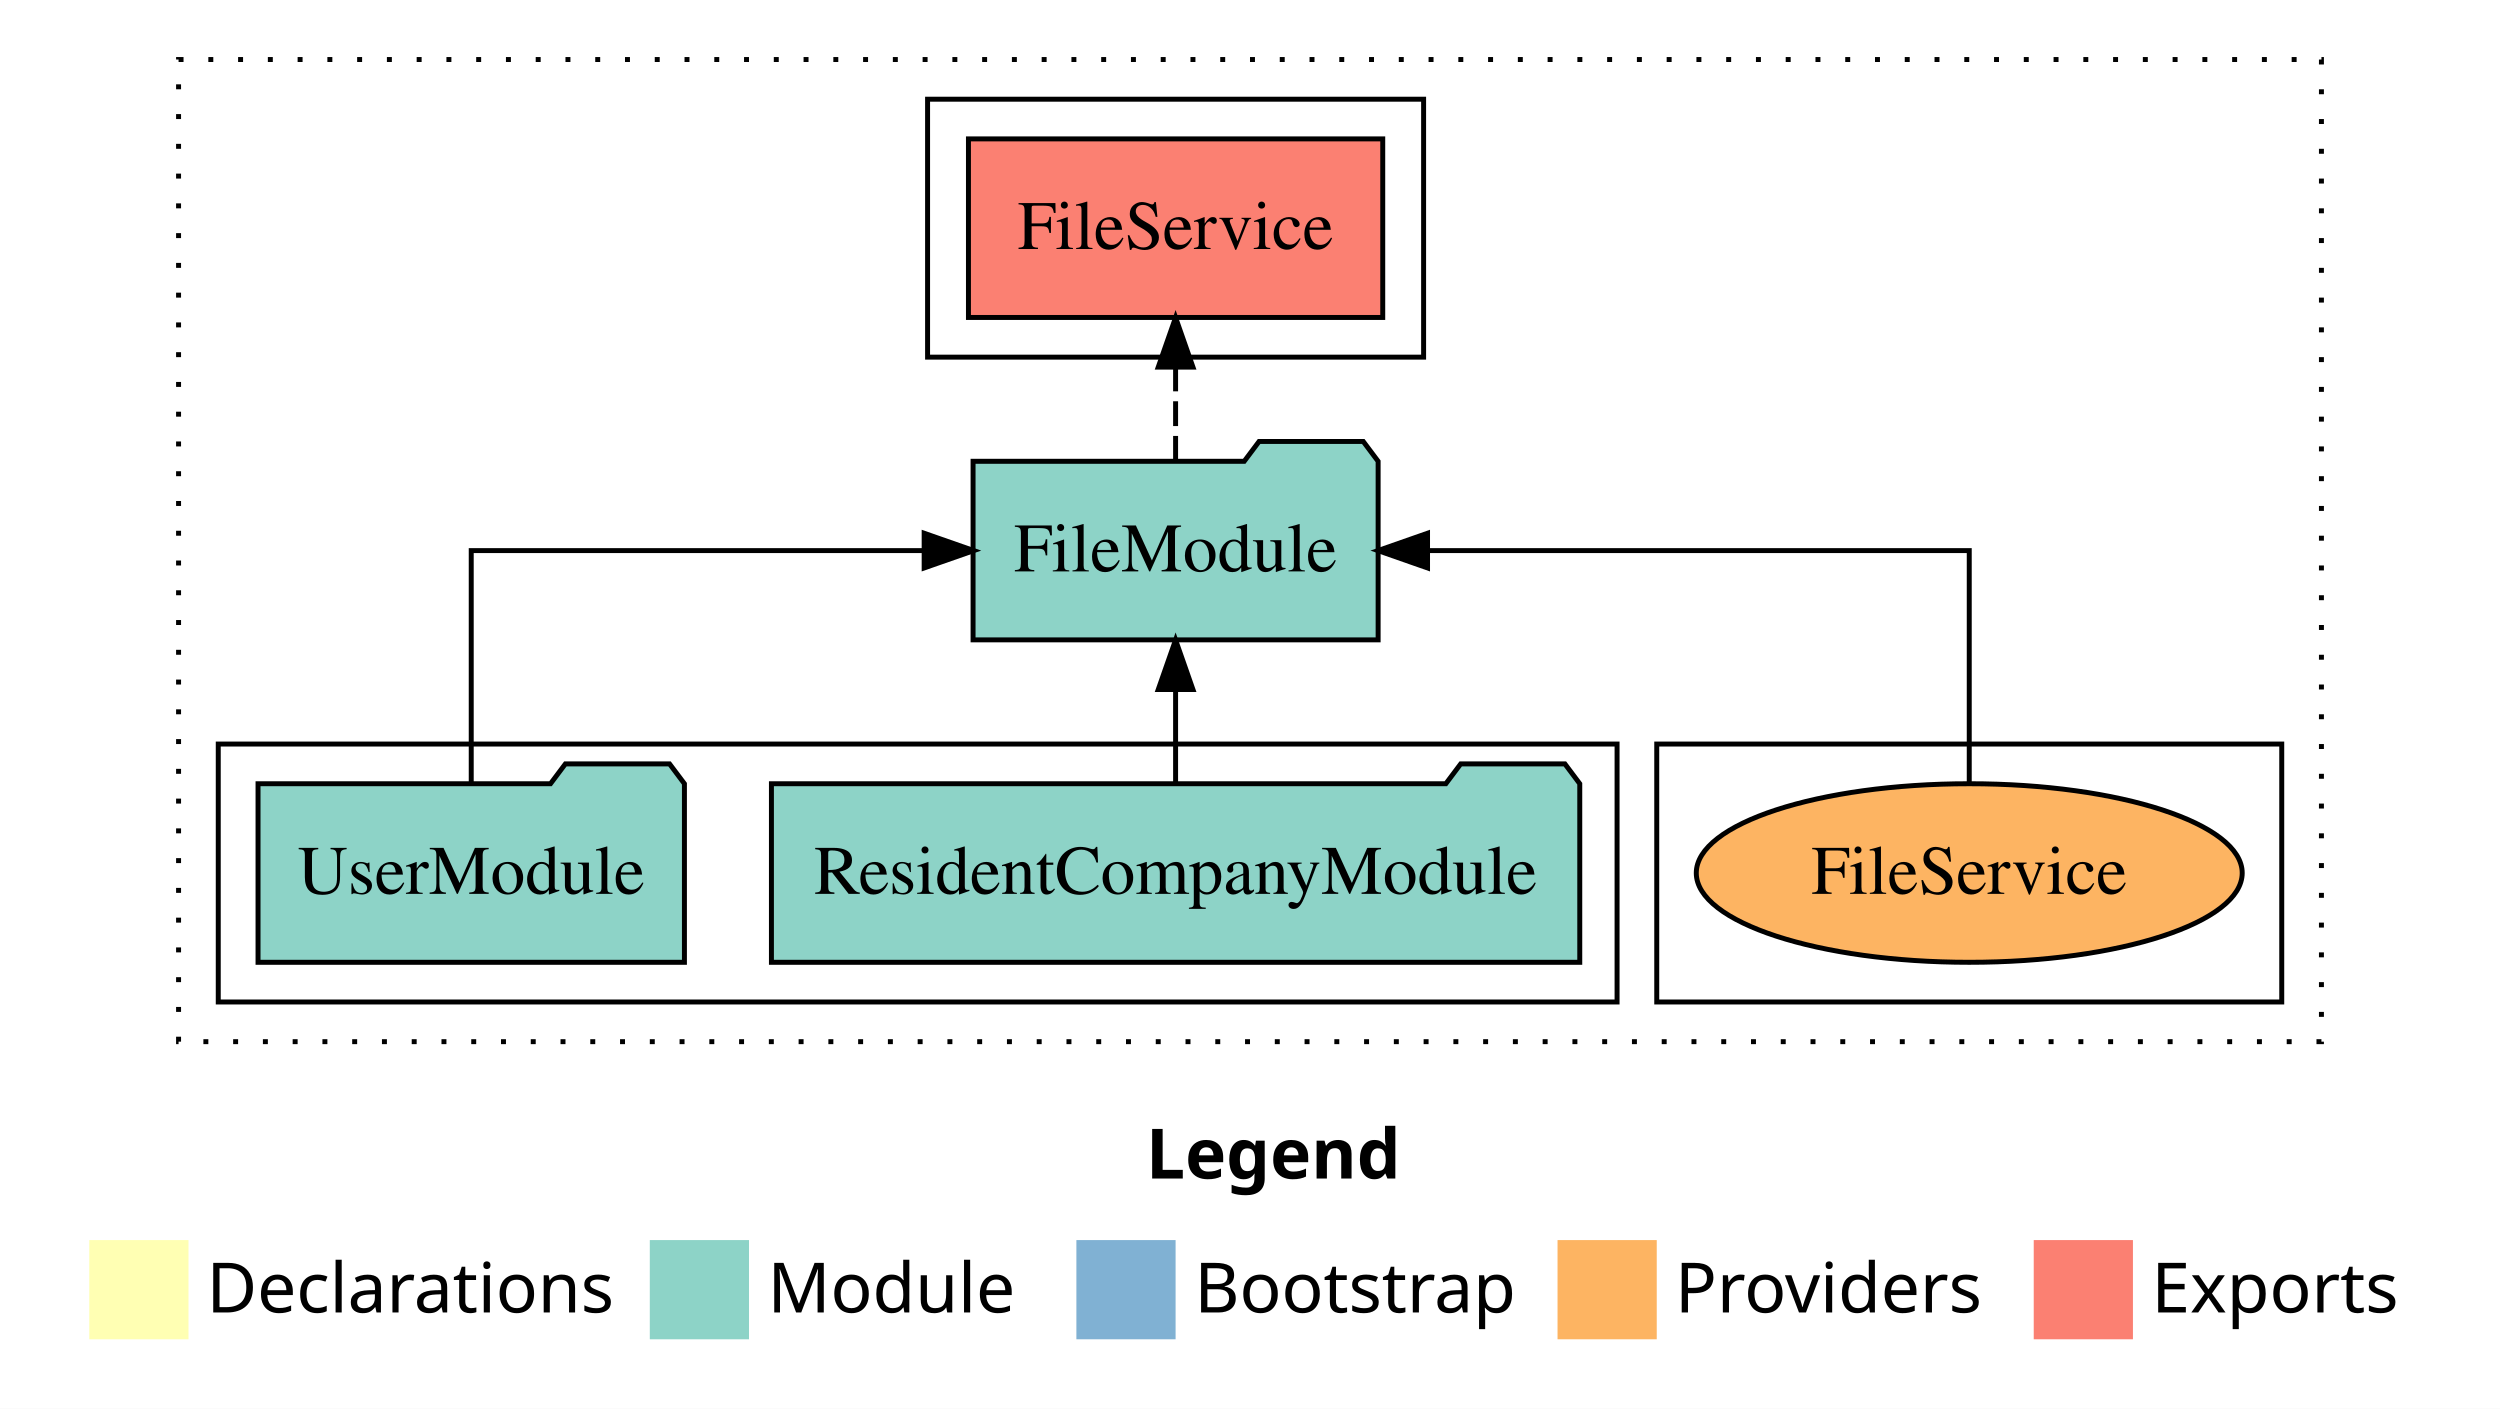
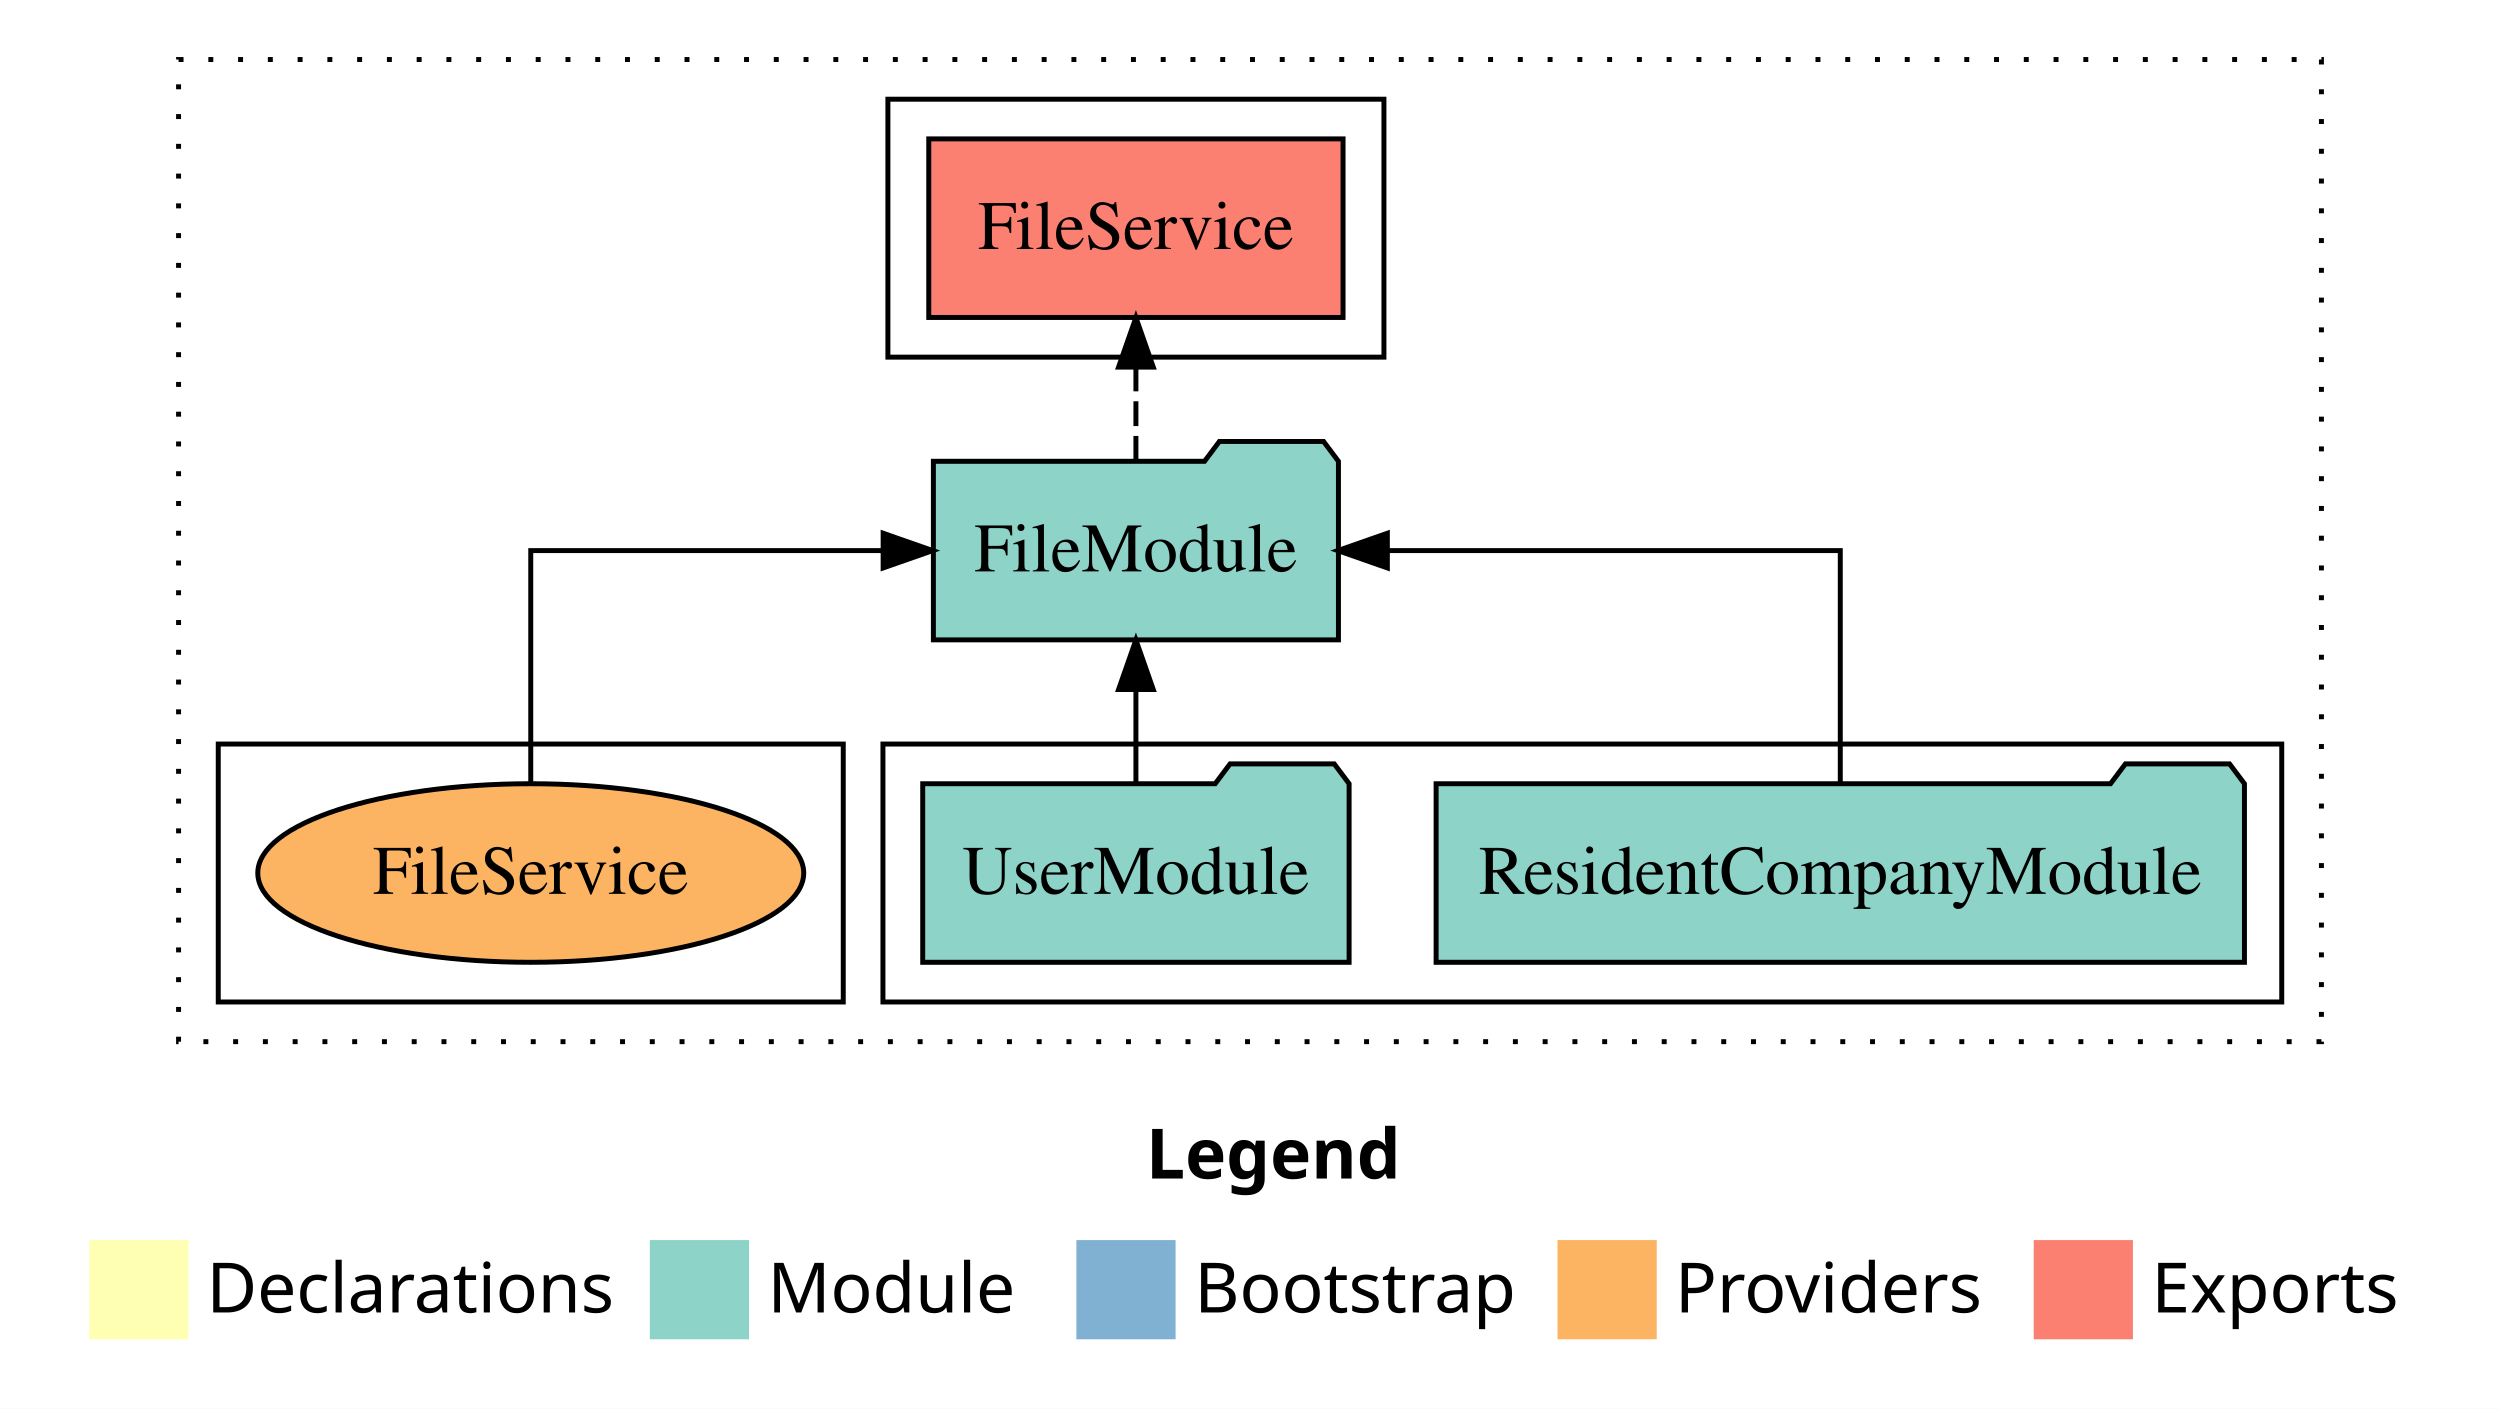
<svg xmlns="http://www.w3.org/2000/svg" width="504pt" height="284pt" viewBox="0.00 0.00 504.00 284.00">
  <g id="graph0" class="graph" transform="scale(1 1) rotate(0) translate(4 280)">
    <polygon fill="white" stroke="transparent" points="-4,4 -4,-280 500,-280 500,4 -4,4" />
    <text text-anchor="start" x="227.01" y="-42.4" font-family="sans-serif" font-weight="bold" font-size="14.00">Legend</text>
    <polygon fill="#ffffb3" stroke="transparent" points="14,-10 14,-30 34,-30 34,-10 14,-10" />
    <text text-anchor="start" x="37.63" y="-15.4" font-family="sans-serif" font-size="14.00">  Declarations</text>
    <polygon fill="#8dd3c7" stroke="transparent" points="127,-10 127,-30 147,-30 147,-10 127,-10" />
    <text text-anchor="start" x="150.73" y="-15.4" font-family="sans-serif" font-size="14.00">  Module</text>
    <polygon fill="#80b1d3" stroke="transparent" points="213,-10 213,-30 233,-30 233,-10 213,-10" />
    <text text-anchor="start" x="236.78" y="-15.4" font-family="sans-serif" font-size="14.00">  Bootstrap</text>
    <polygon fill="#fdb462" stroke="transparent" points="310,-10 310,-30 330,-30 330,-10 310,-10" />
    <text text-anchor="start" x="333.67" y="-15.4" font-family="sans-serif" font-size="14.00">  Providers</text>
    <polygon fill="#fb8072" stroke="transparent" points="406,-10 406,-30 426,-30 426,-10 406,-10" />
    <text text-anchor="start" x="429.73" y="-15.4" font-family="sans-serif" font-size="14.00">  Exports</text>
    <g id="clust1" class="cluster">
      <polygon fill="none" stroke="black" stroke-dasharray="1,5" points="32,-70 32,-268 464,-268 464,-70 32,-70" />
    </g>
-     <g id="clust6" class="cluster">
-       <polygon fill="none" stroke="black" points="330,-78 330,-130 456,-130 456,-78 330,-78" />
-     </g>
    <g id="clust3" class="cluster">
-       <polygon fill="none" stroke="black" points="40,-78 40,-130 322,-130 322,-78 40,-78" />
+       <polygon fill="none" stroke="black" points="174,-78 174,-130 456,-130 456,-78 174,-78" />
    </g>
    <g id="clust4" class="cluster">
-       <polygon fill="none" stroke="black" points="183,-208 183,-260 283,-260 283,-208 183,-208" />
+       <polygon fill="none" stroke="black" points="175,-208 175,-260 275,-260 275,-208 175,-208" />
+     </g>
+     <g id="clust6" class="cluster">
+       <polygon fill="none" stroke="black" points="40,-78 40,-130 166,-130 166,-78 40,-78" />
    </g>
    <g id="node1" class="node">
-       <polygon fill="#8dd3c7" stroke="black" points="314.48,-122 311.48,-126 290.48,-126 287.48,-122 151.52,-122 151.52,-86 314.48,-86 314.48,-122" />
-       <text text-anchor="middle" x="233" y="-99.8" font-family="Times,serif" font-size="14.00">ResidentCompanyModule</text>
+       <polygon fill="#8dd3c7" stroke="black" points="448.48,-122 445.48,-126 424.48,-126 421.48,-122 285.52,-122 285.52,-86 448.48,-86 448.48,-122" />
+       <text text-anchor="middle" x="367" y="-99.8" font-family="Times,serif" font-size="14.00">ResidentCompanyModule</text>
    </g>
    <g id="node3" class="node">
-       <polygon fill="#8dd3c7" stroke="black" points="273.83,-187 270.83,-191 249.83,-191 246.83,-187 192.17,-187 192.17,-151 273.83,-151 273.83,-187" />
-       <text text-anchor="middle" x="233" y="-164.8" font-family="Times,serif" font-size="14.00">FileModule</text>
+       <polygon fill="#8dd3c7" stroke="black" points="265.83,-187 262.83,-191 241.83,-191 238.83,-187 184.17,-187 184.17,-151 265.83,-151 265.83,-187" />
+       <text text-anchor="middle" x="225" y="-164.8" font-family="Times,serif" font-size="14.00">FileModule</text>
    </g>
    <g id="edge1" class="edge">
-       <path fill="none" stroke="black" d="M233,-122.11C233,-122.11 233,-140.99 233,-140.99" />
-       <polygon fill="black" stroke="black" points="229.5,-140.99 233,-150.99 236.5,-140.99 229.5,-140.99" />
+       <path fill="none" stroke="black" d="M367,-122.11C367,-141.34 367,-169 367,-169 367,-169 275.69,-169 275.69,-169" />
+       <polygon fill="black" stroke="black" points="275.69,-165.5 265.69,-169 275.69,-172.5 275.69,-165.5" />
    </g>
    <g id="node2" class="node">
-       <polygon fill="#8dd3c7" stroke="black" points="133.98,-122 130.98,-126 109.98,-126 106.98,-122 48.02,-122 48.02,-86 133.98,-86 133.98,-122" />
-       <text text-anchor="middle" x="91" y="-99.8" font-family="Times,serif" font-size="14.00">UserModule</text>
+       <polygon fill="#8dd3c7" stroke="black" points="267.98,-122 264.98,-126 243.98,-126 240.98,-122 182.02,-122 182.02,-86 267.98,-86 267.98,-122" />
+       <text text-anchor="middle" x="225" y="-99.8" font-family="Times,serif" font-size="14.00">UserModule</text>
    </g>
    <g id="edge2" class="edge">
-       <path fill="none" stroke="black" d="M91,-122.11C91,-141.34 91,-169 91,-169 91,-169 182.31,-169 182.31,-169" />
-       <polygon fill="black" stroke="black" points="182.31,-172.5 192.31,-169 182.31,-165.5 182.31,-172.5" />
+       <path fill="none" stroke="black" d="M225,-122.11C225,-122.11 225,-140.99 225,-140.99" />
+       <polygon fill="black" stroke="black" points="221.5,-140.99 225,-150.99 228.5,-140.99 221.5,-140.99" />
    </g>
    <g id="node4" class="node">
-       <polygon fill="#fb8072" stroke="black" points="274.76,-252 191.24,-252 191.24,-216 274.76,-216 274.76,-252" />
-       <text text-anchor="middle" x="233" y="-229.8" font-family="Times,serif" font-size="14.00">FileService </text>
+       <polygon fill="#fb8072" stroke="black" points="266.76,-252 183.24,-252 183.24,-216 266.76,-216 266.76,-252" />
+       <text text-anchor="middle" x="225" y="-229.8" font-family="Times,serif" font-size="14.00">FileService </text>
    </g>
    <g id="edge3" class="edge">
-       <path fill="none" stroke="black" stroke-dasharray="5,2" d="M233,-187.11C233,-187.11 233,-205.99 233,-205.99" />
-       <polygon fill="black" stroke="black" points="229.5,-205.99 233,-215.99 236.5,-205.99 229.5,-205.99" />
+       <path fill="none" stroke="black" stroke-dasharray="5,2" d="M225,-187.11C225,-187.11 225,-205.99 225,-205.99" />
+       <polygon fill="black" stroke="black" points="221.5,-205.99 225,-215.99 228.5,-205.99 221.5,-205.99" />
    </g>
    <g id="node5" class="node">
-       <ellipse fill="#fdb462" stroke="black" cx="393" cy="-104" rx="55.03" ry="18" />
-       <text text-anchor="middle" x="393" y="-99.8" font-family="Times,serif" font-size="14.00">FileService</text>
+       <ellipse fill="#fdb462" stroke="black" cx="103" cy="-104" rx="55.03" ry="18" />
+       <text text-anchor="middle" x="103" y="-99.8" font-family="Times,serif" font-size="14.00">FileService</text>
    </g>
    <g id="edge4" class="edge">
-       <path fill="none" stroke="black" d="M393,-122.11C393,-141.34 393,-169 393,-169 393,-169 283.79,-169 283.79,-169" />
-       <polygon fill="black" stroke="black" points="283.79,-165.5 273.79,-169 283.79,-172.5 283.79,-165.5" />
+       <path fill="none" stroke="black" d="M103,-122.11C103,-141.34 103,-169 103,-169 103,-169 174.04,-169 174.04,-169" />
+       <polygon fill="black" stroke="black" points="174.04,-172.5 184.04,-169 174.04,-165.5 174.04,-172.5" />
    </g>
  </g>
</svg>
